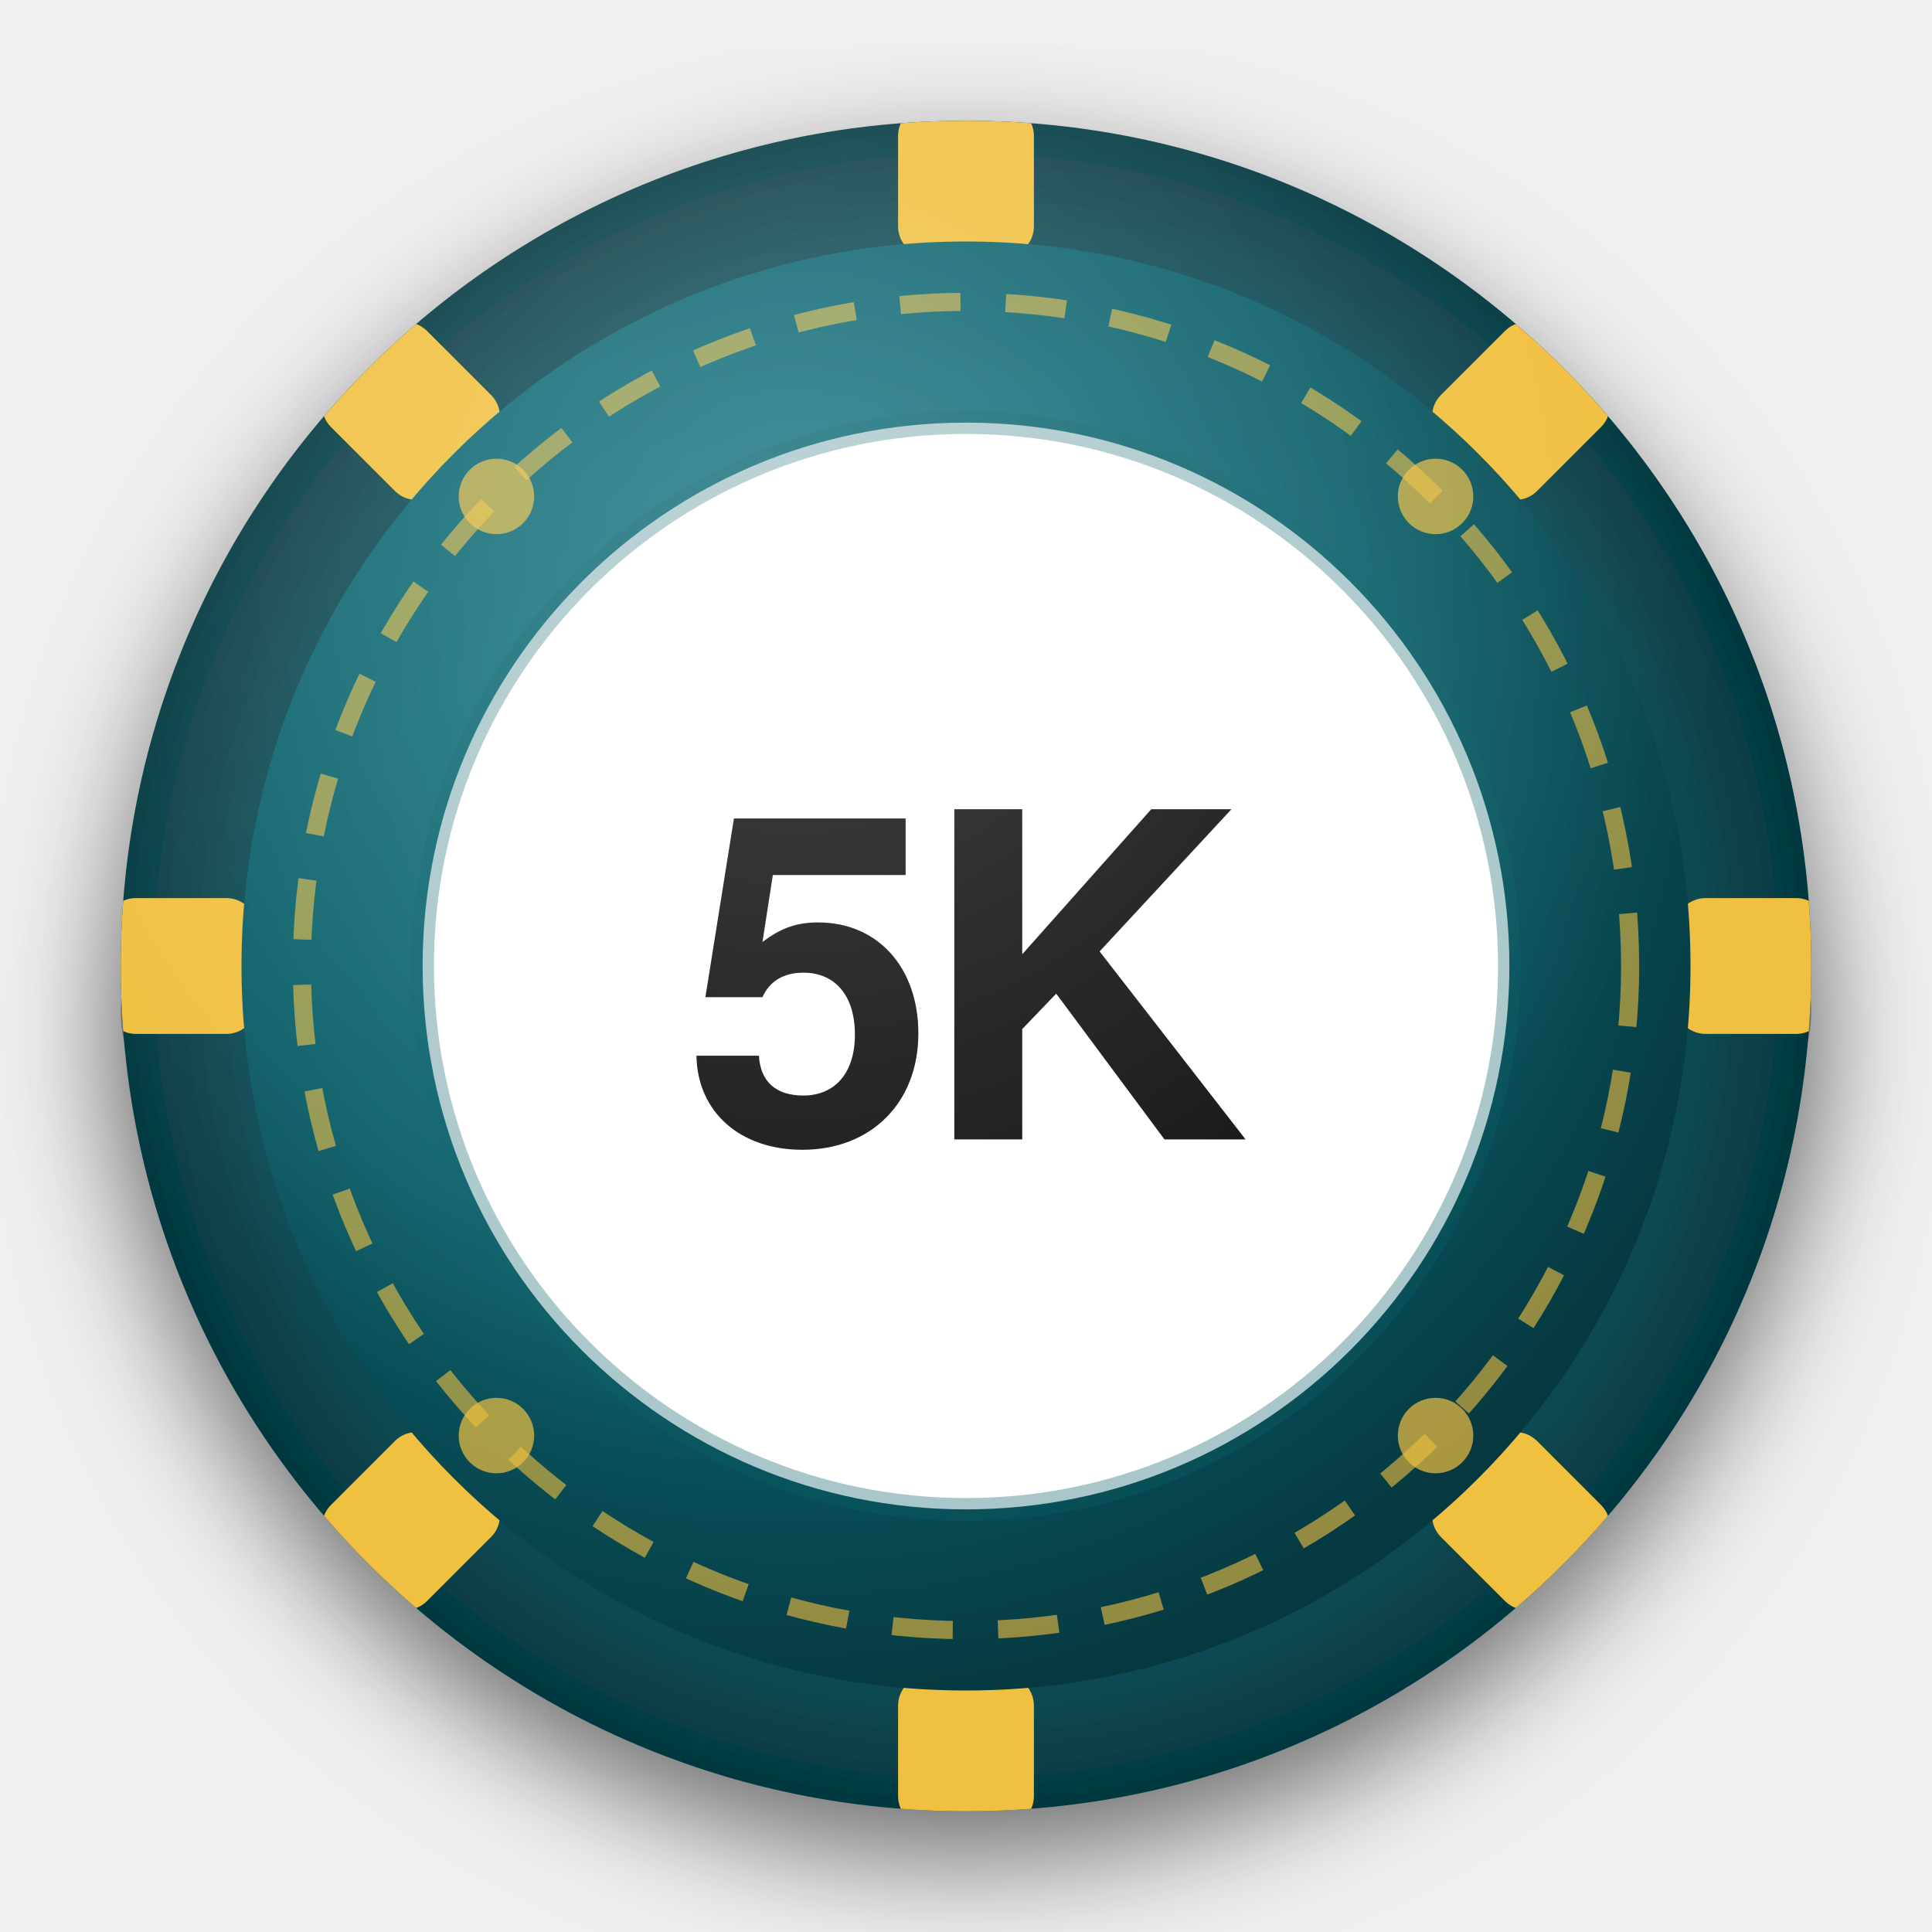
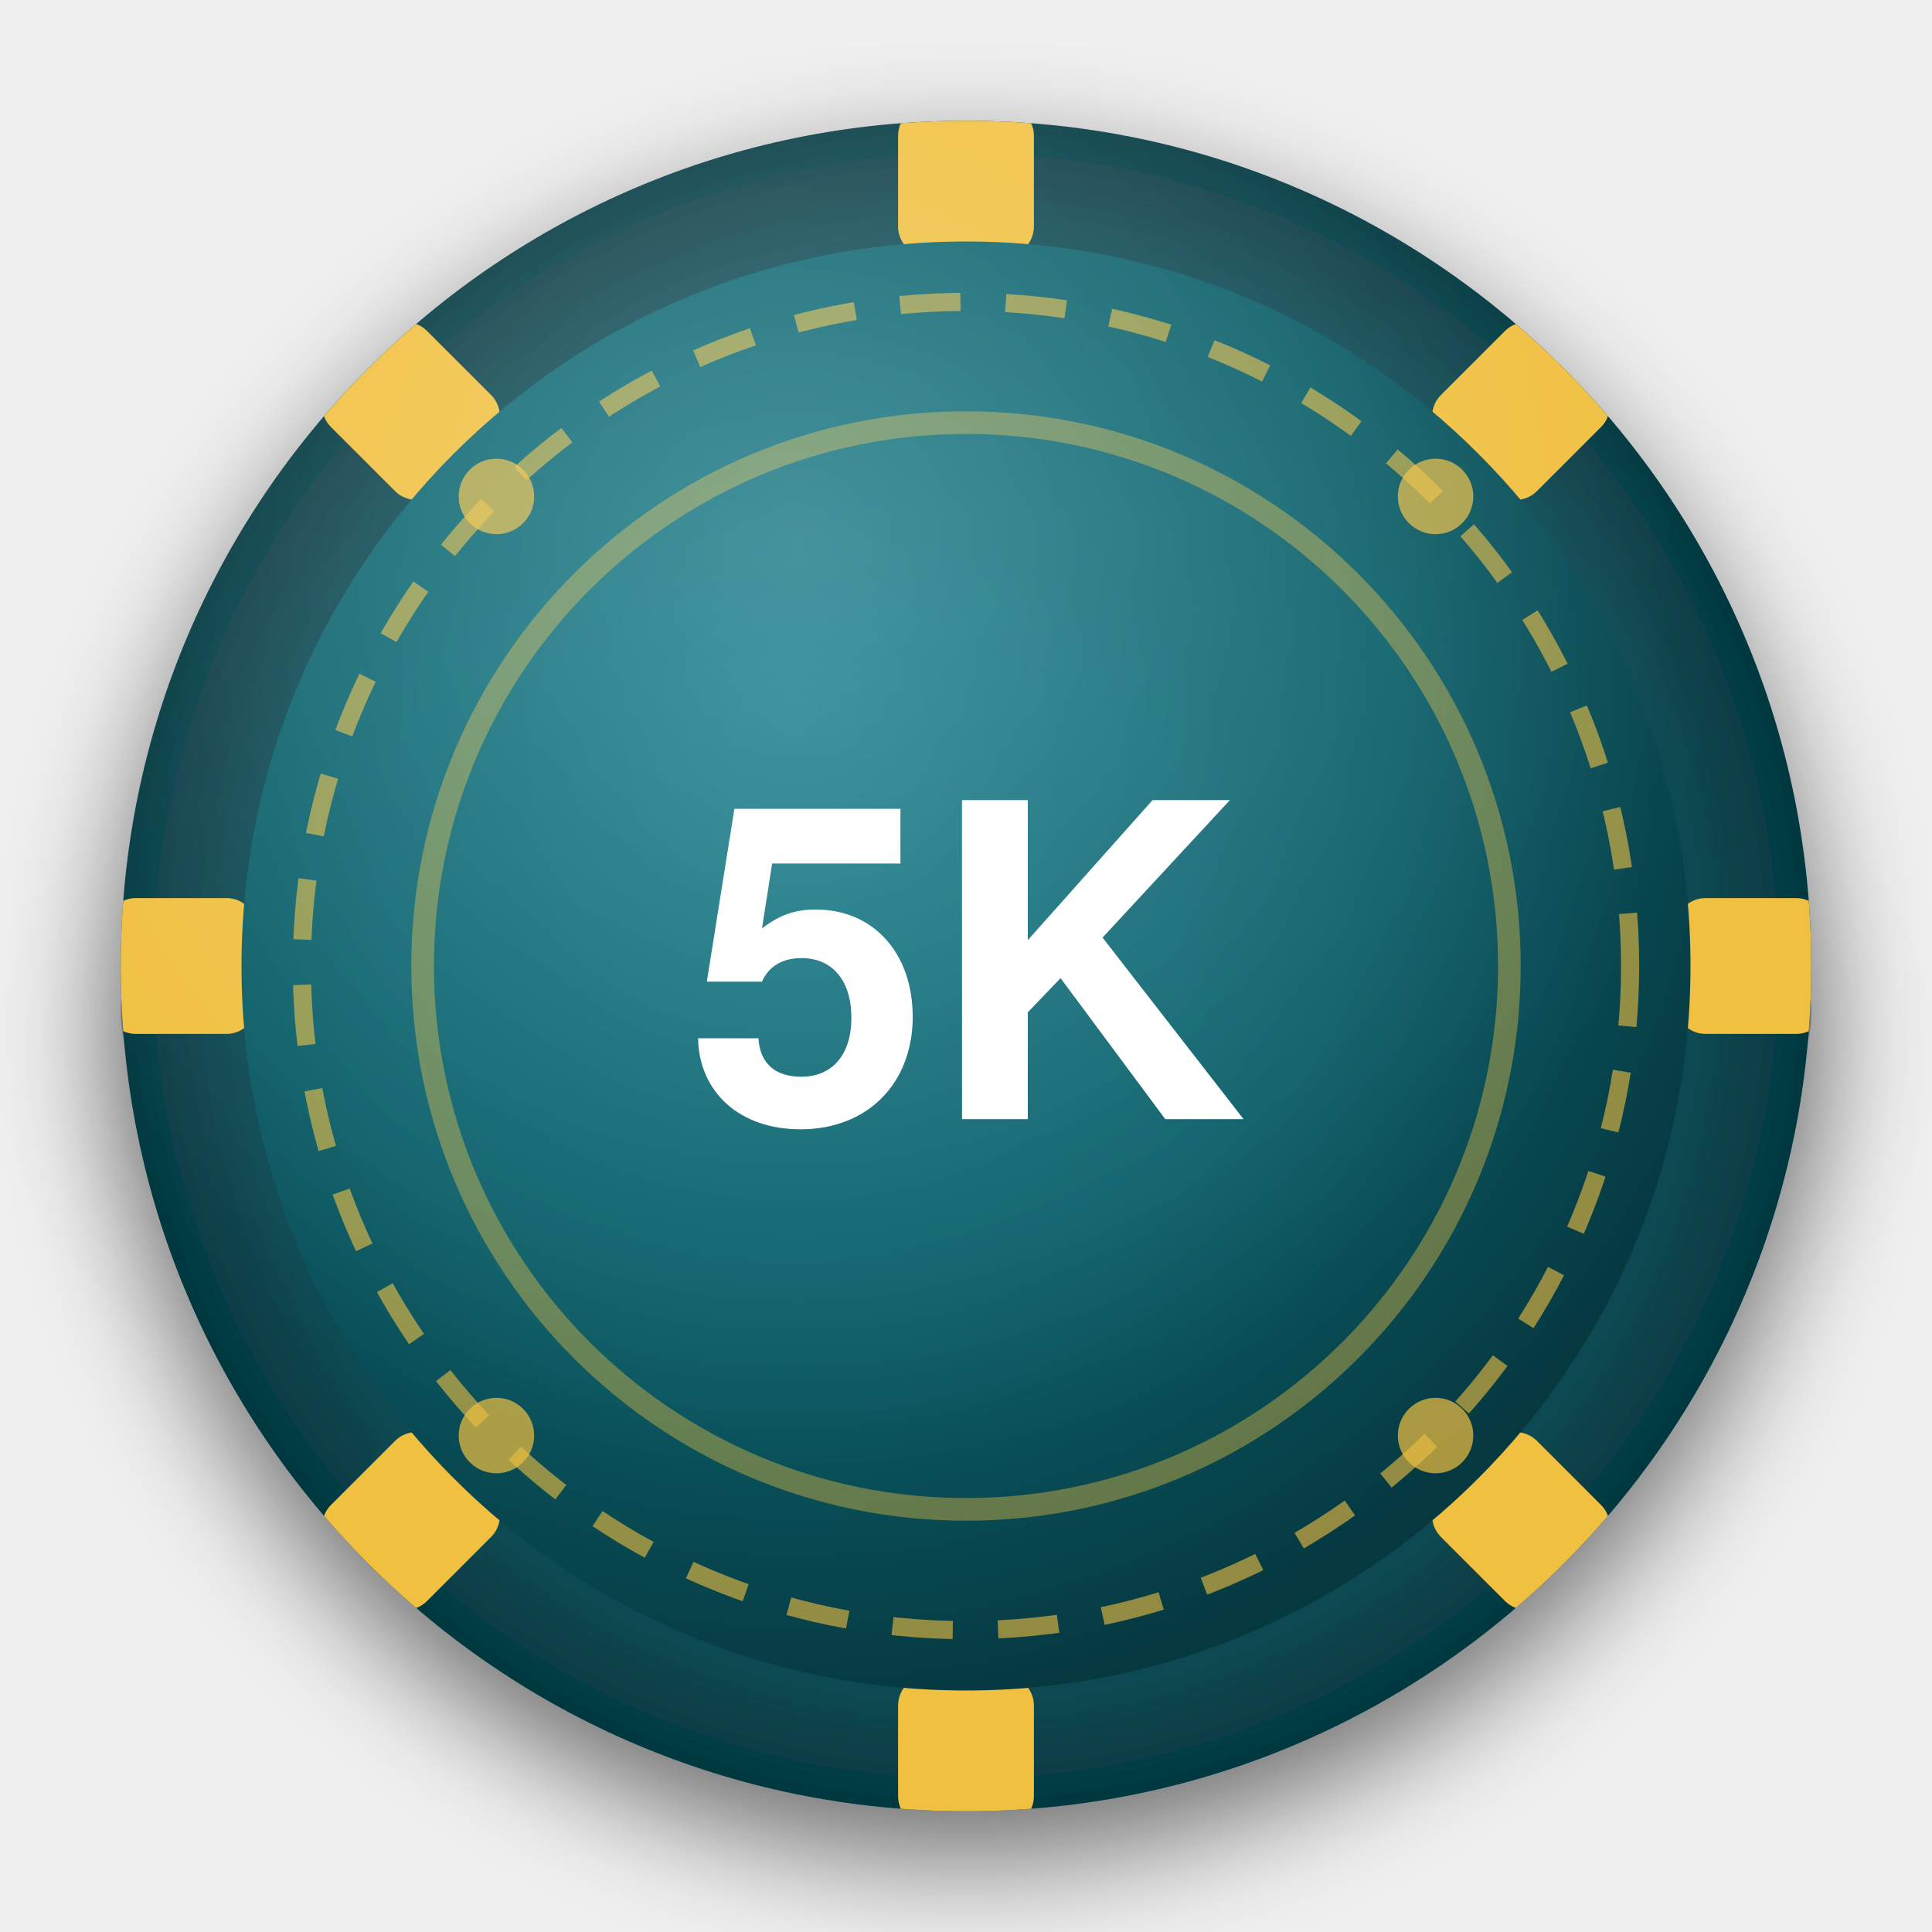
<svg xmlns="http://www.w3.org/2000/svg" width="128" height="128" viewBox="0 0 128 128">
  <defs>
    <radialGradient id="gBody" cx="38%" cy="32%" r="70%">
      <stop offset="0%" stop-color="#127C8A" />
      <stop offset="60%" stop-color="#0A5E68" />
      <stop offset="100%" stop-color="#063840" />
    </radialGradient>
    <radialGradient id="gRim" cx="50%" cy="50%" r="50%">
      <stop offset="70%" stop-color="#0A5E68" />
      <stop offset="100%" stop-color="#063840" />
    </radialGradient>
    <radialGradient id="gSheen" cx="40%" cy="25%" r="55%">
      <stop offset="0%" stop-color="rgba(255,255,255,0.22)" />
      <stop offset="100%" stop-color="rgba(255,255,255,0)" />
    </radialGradient>
    <clipPath id="outerClip">
      <circle cx="64" cy="64" r="56" />
    </clipPath>
    <filter id="shadow" x="-15%" y="-10%" width="130%" height="135%">
      <feDropShadow dx="0" dy="3" stdDeviation="4" flood-color="rgba(0,0,0,0.55)" />
    </filter>
  </defs>
  <ellipse cx="64" cy="67" rx="56" ry="22.4" fill="rgba(0,0,0,0.30)" filter="url(#shadow)" />
  <circle cx="64" cy="64" r="56" fill="url(#gRim)" filter="url(#shadow)" />
  <g clip-path="url(#outerClip)">
    <rect x="59.5" y="7" width="9" height="10" fill="#F0C040" rx="2" transform="rotate(0, 64, 64)" />
    <rect x="59.5" y="7" width="9" height="10" fill="#F0C040" rx="2" transform="rotate(45, 64, 64)" />
    <rect x="59.5" y="7" width="9" height="10" fill="#F0C040" rx="2" transform="rotate(90, 64, 64)" />
    <rect x="59.5" y="7" width="9" height="10" fill="#F0C040" rx="2" transform="rotate(135, 64, 64)" />
    <rect x="59.5" y="7" width="9" height="10" fill="#F0C040" rx="2" transform="rotate(180, 64, 64)" />
    <rect x="59.5" y="7" width="9" height="10" fill="#F0C040" rx="2" transform="rotate(225, 64, 64)" />
    <rect x="59.5" y="7" width="9" height="10" fill="#F0C040" rx="2" transform="rotate(270, 64, 64)" />
    <rect x="59.5" y="7" width="9" height="10" fill="#F0C040" rx="2" transform="rotate(315, 64, 64)" />
  </g>
  <circle cx="64" cy="64" r="48" fill="url(#gBody)" />
  <circle cx="64" cy="64" r="44" fill="none" stroke="#F0C040" stroke-width="1.2" stroke-opacity="0.6" stroke-dasharray="4 3" />
  <circle cx="95.11" cy="95.11" r="2.5" fill="#F0C040" opacity="0.7" />
  <circle cx="32.89" cy="95.11" r="2.5" fill="#F0C040" opacity="0.7" />
  <circle cx="32.89" cy="32.89" r="2.5" fill="#F0C040" opacity="0.7" />
  <circle cx="95.11" cy="32.89" r="2.5" fill="#F0C040" opacity="0.7" />
-   <circle cx="64" cy="64" r="36" fill="#FFFFFF" />
-   <circle cx="64" cy="64" r="36" fill="none" stroke="#0A5E68" stroke-width="1.5" stroke-opacity="0.35" />
-   <text x="64" y="65" text-anchor="middle" dominant-baseline="middle" font-family="'Helvetica Neue', Helvetica, Arial, sans-serif" font-weight="700" font-size="30" fill="#111111" letter-spacing="-1">5K</text>
+   <circle cx="64" cy="64" r="36" fill="none" stroke="#F0C040" stroke-width="1.5" stroke-opacity="0.4" />
+   <text x="64" y="64" dy="0.35em" text-anchor="middle" font-family="'Helvetica Neue', Helvetica, Arial, sans-serif" font-weight="700" font-size="29" fill="#FFFFFF">5K</text>
  <circle cx="64" cy="64" r="56" fill="url(#gSheen)" clip-path="url(#outerClip)" />
</svg>
